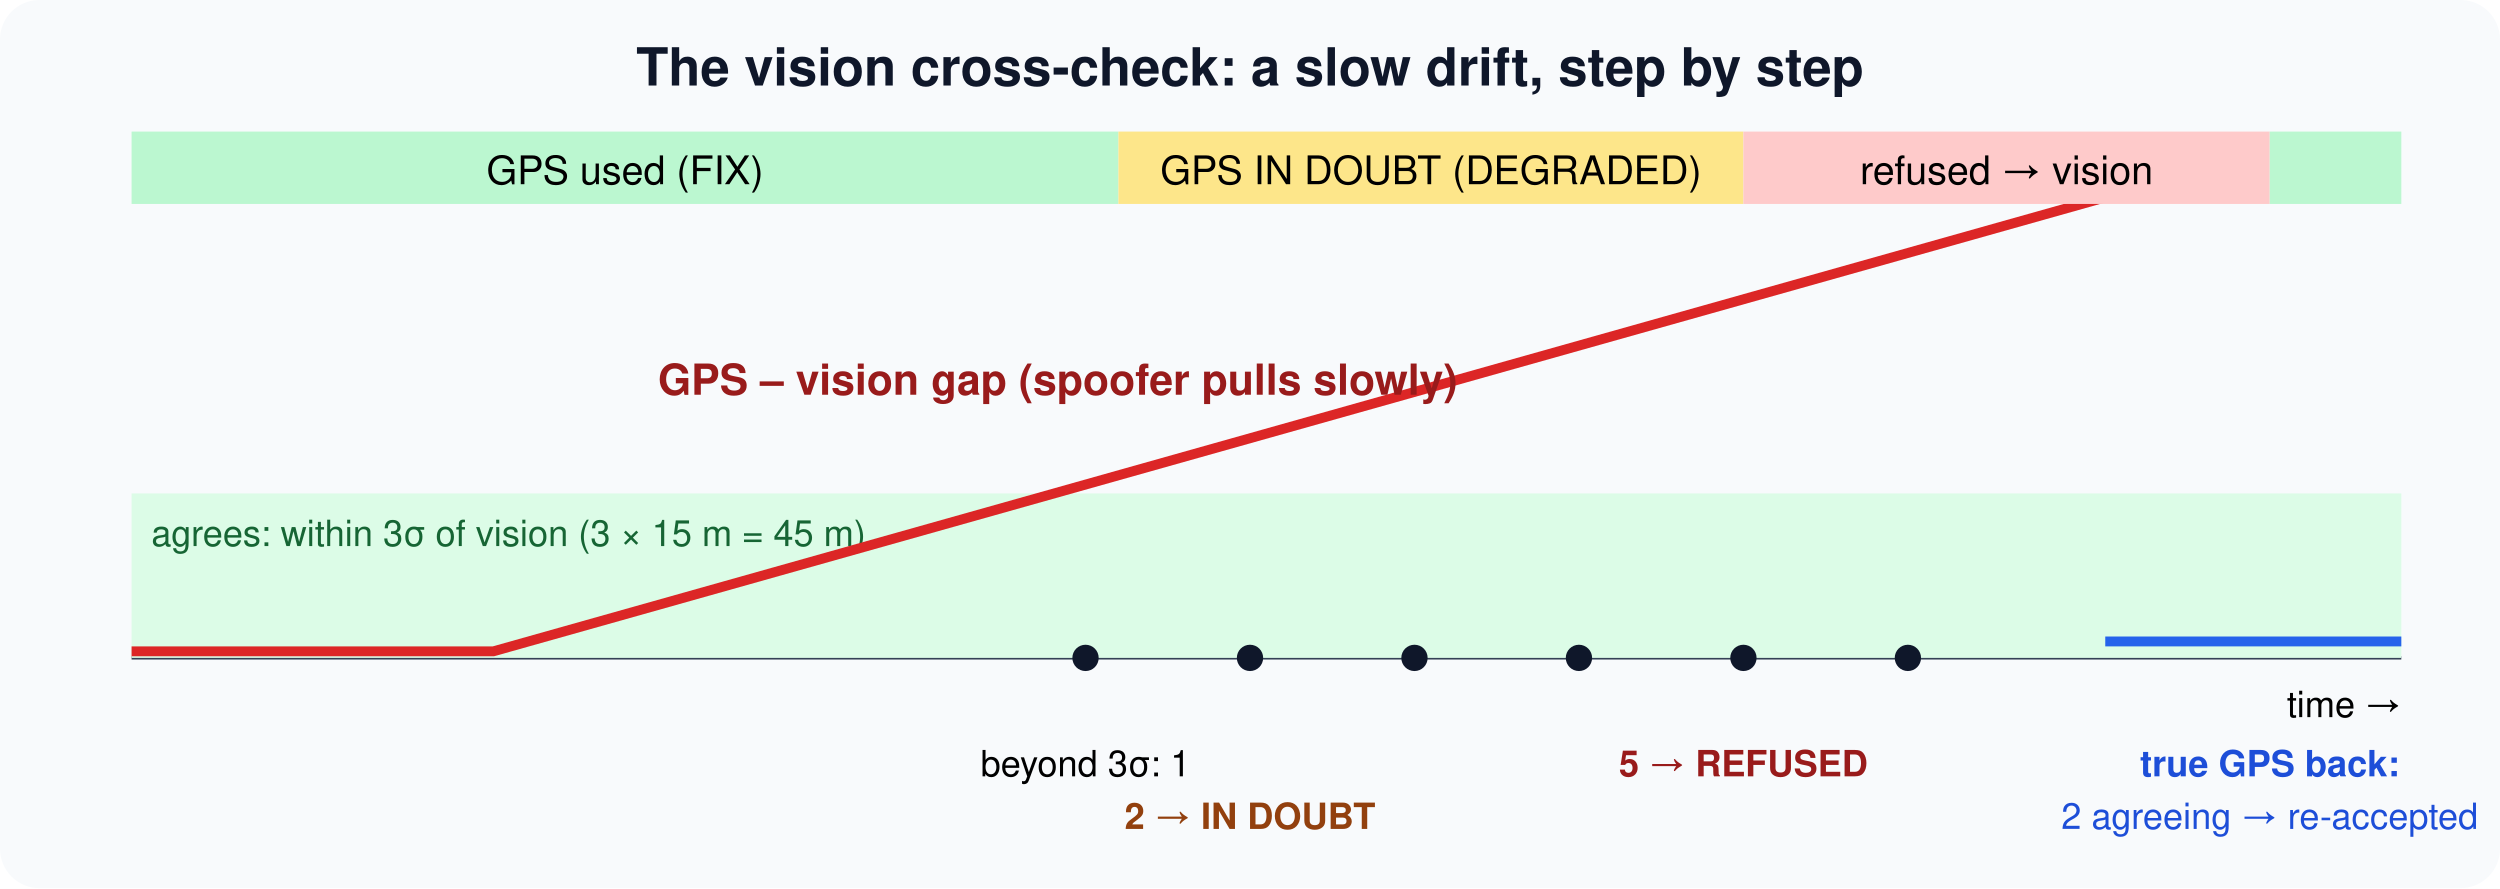
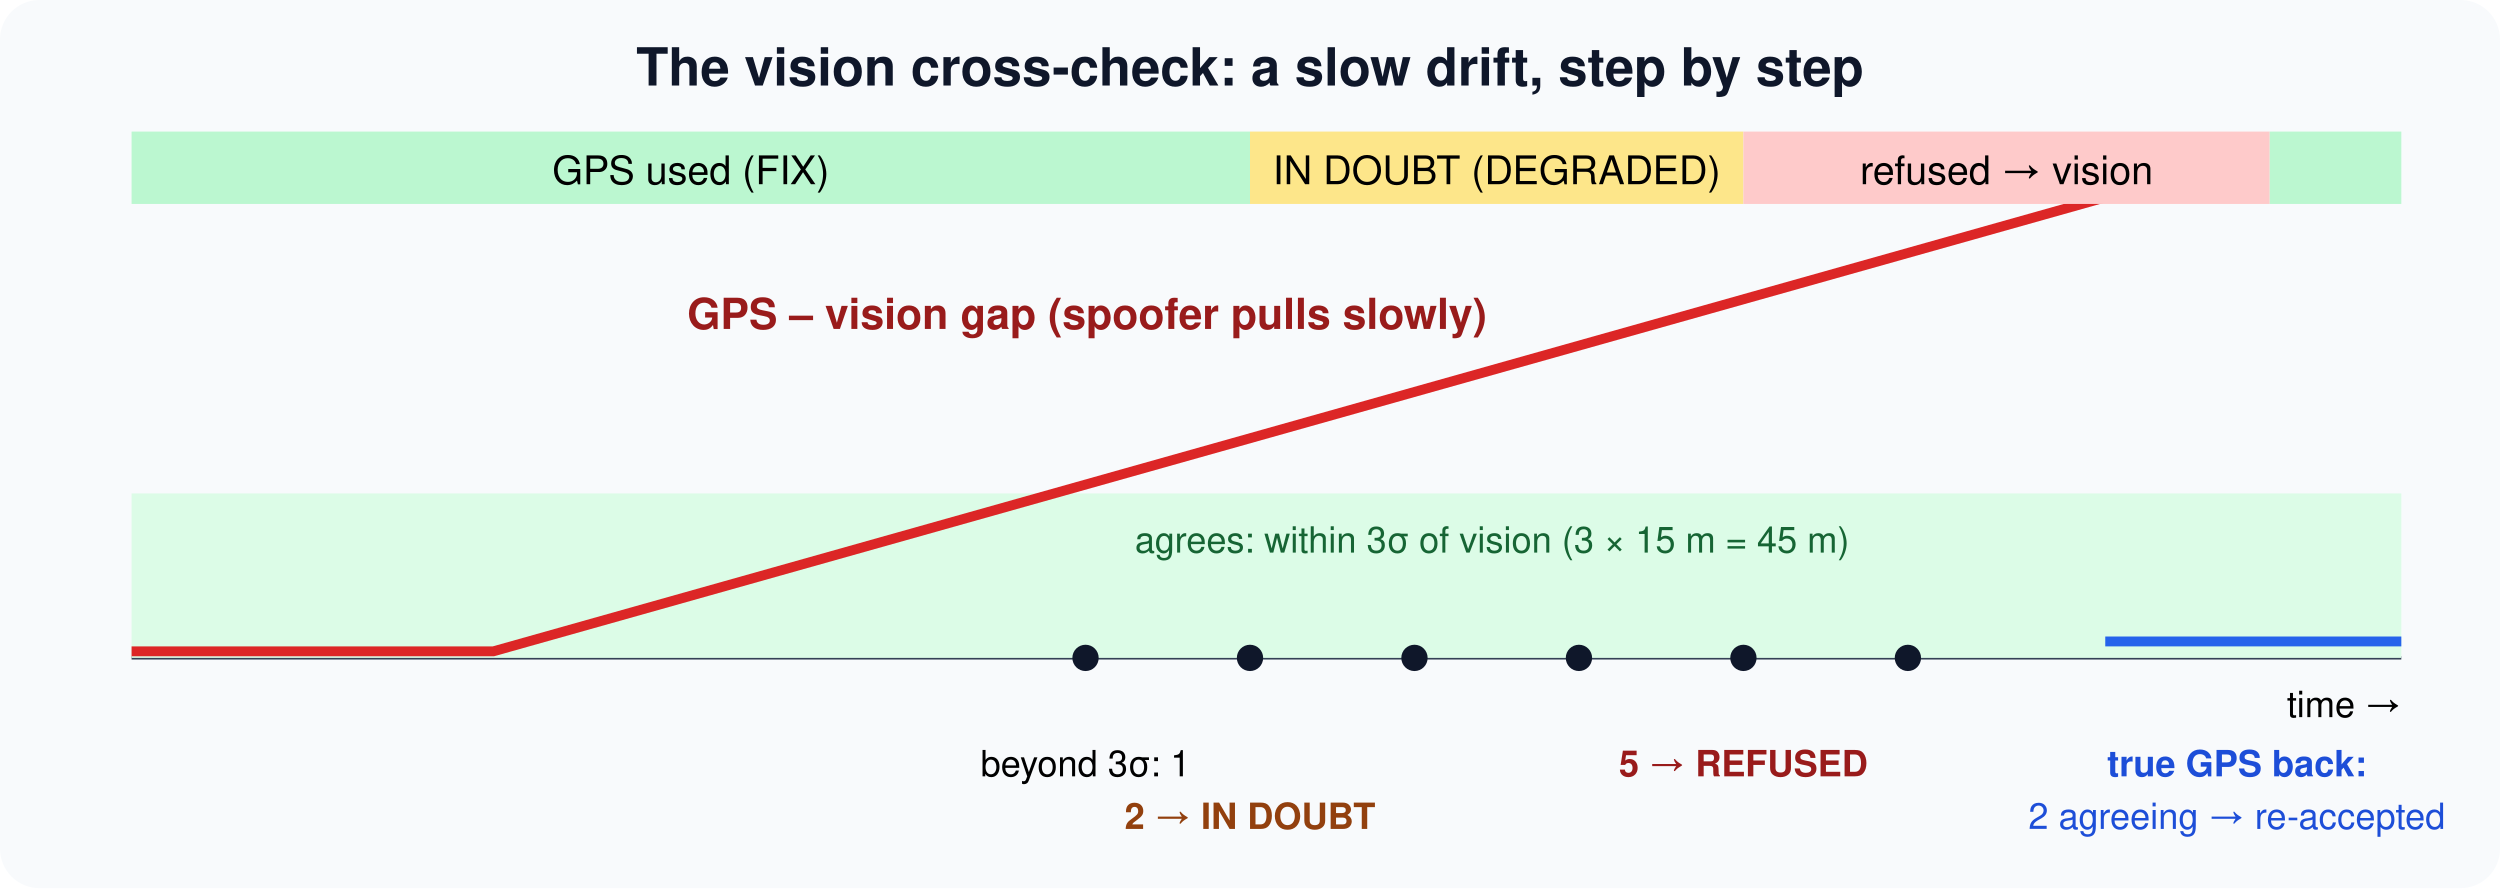
<svg xmlns="http://www.w3.org/2000/svg" viewBox="0 0 760 270" font-family="Helvetica, Arial, sans-serif" font-size="13">
  <rect width="760" height="270" rx="12" fill="#f8fafc" />
  <text x="380" y="26" text-anchor="middle" font-size="16" font-weight="bold" fill="#0f172a">The vision cross-check: a slow drift, step by step</text>
  <line x1="40" y1="200" x2="730" y2="200" stroke="#334155" />
  <text x="730" y="218" text-anchor="end" font-size="11">time →</text>
  <rect x="40" y="150" width="690" height="50" fill="#dcfce7" />
-   <text x="46" y="166" font-size="11" fill="#166534">agrees: within 3σ of vision (3 × 15 m = 45 m)</text>
+   <text x="345" y="168" font-size="11" fill="#166534">agrees: within 3σ of vision (3 × 15 m = 45 m)</text>
  <path d="M40 198 L150 198 L640 60" stroke="#dc2626" stroke-width="3" fill="none" />
  <path d="M640 195 L730 195" stroke="#2563eb" stroke-width="3" />
-   <text x="200" y="120" fill="#991b1b" font-weight="bold">GPS – vision gap (spoofer pulls slowly)</text>
+   <text x="452" y="100" text-anchor="end" fill="#991b1b" font-weight="bold">GPS – vision gap (spoofer pulls slowly)</text>
  <g fill="#0f172a">
    <circle cx="330" cy="200" r="4" />
    <circle cx="380" cy="200" r="4" />
    <circle cx="430" cy="200" r="4" />
    <circle cx="480" cy="200" r="4" />
    <circle cx="530" cy="200" r="4" />
    <circle cx="580" cy="200" r="4" />
  </g>
  <text x="330" y="236" text-anchor="middle" font-size="11">beyond 3σ: 1</text>
  <text x="380" y="252" text-anchor="middle" font-size="11" fill="#92400e" font-weight="bold">2 → IN DOUBT</text>
  <text x="530" y="236" text-anchor="middle" font-size="11" fill="#991b1b" font-weight="bold">5 → REFUSED</text>
-   <text x="690" y="236" text-anchor="middle" font-size="11" fill="#1d4ed8" font-weight="bold">true GPS back:</text>
-   <text x="690" y="252" text-anchor="middle" font-size="11" fill="#1d4ed8">2 agreeing → re-accepted</text>
-   <rect x="40" y="40" width="300" height="22" fill="#bbf7d0" />
-   <text x="190" y="56" text-anchor="middle" font-size="12">GPS used (FIX)</text>
-   <rect x="340" y="40" width="190" height="22" fill="#fde68a" />
-   <text x="435" y="56" text-anchor="middle" font-size="12">GPS IN DOUBT (DEGRADED)</text>
+   <text x="680" y="236" text-anchor="middle" font-size="11" fill="#1d4ed8" font-weight="bold">true GPS back:</text>
+   <text x="680" y="252" text-anchor="middle" font-size="11" fill="#1d4ed8">2 agreeing → re-accepted</text>
+   <rect x="40" y="40" width="340" height="22" fill="#bbf7d0" />
+   <text x="210" y="56" text-anchor="middle" font-size="12">GPS used (FIX)</text>
+   <rect x="380" y="40" width="150" height="22" fill="#fde68a" />
+   <text x="455" y="56" text-anchor="middle" font-size="12">IN DOUBT (DEGRADED)</text>
  <rect x="530" y="40" width="160" height="22" fill="#fecaca" />
  <text x="610" y="56" text-anchor="middle" font-size="12">refused → vision</text>
  <rect x="690" y="40" width="40" height="22" fill="#bbf7d0" />
</svg>
